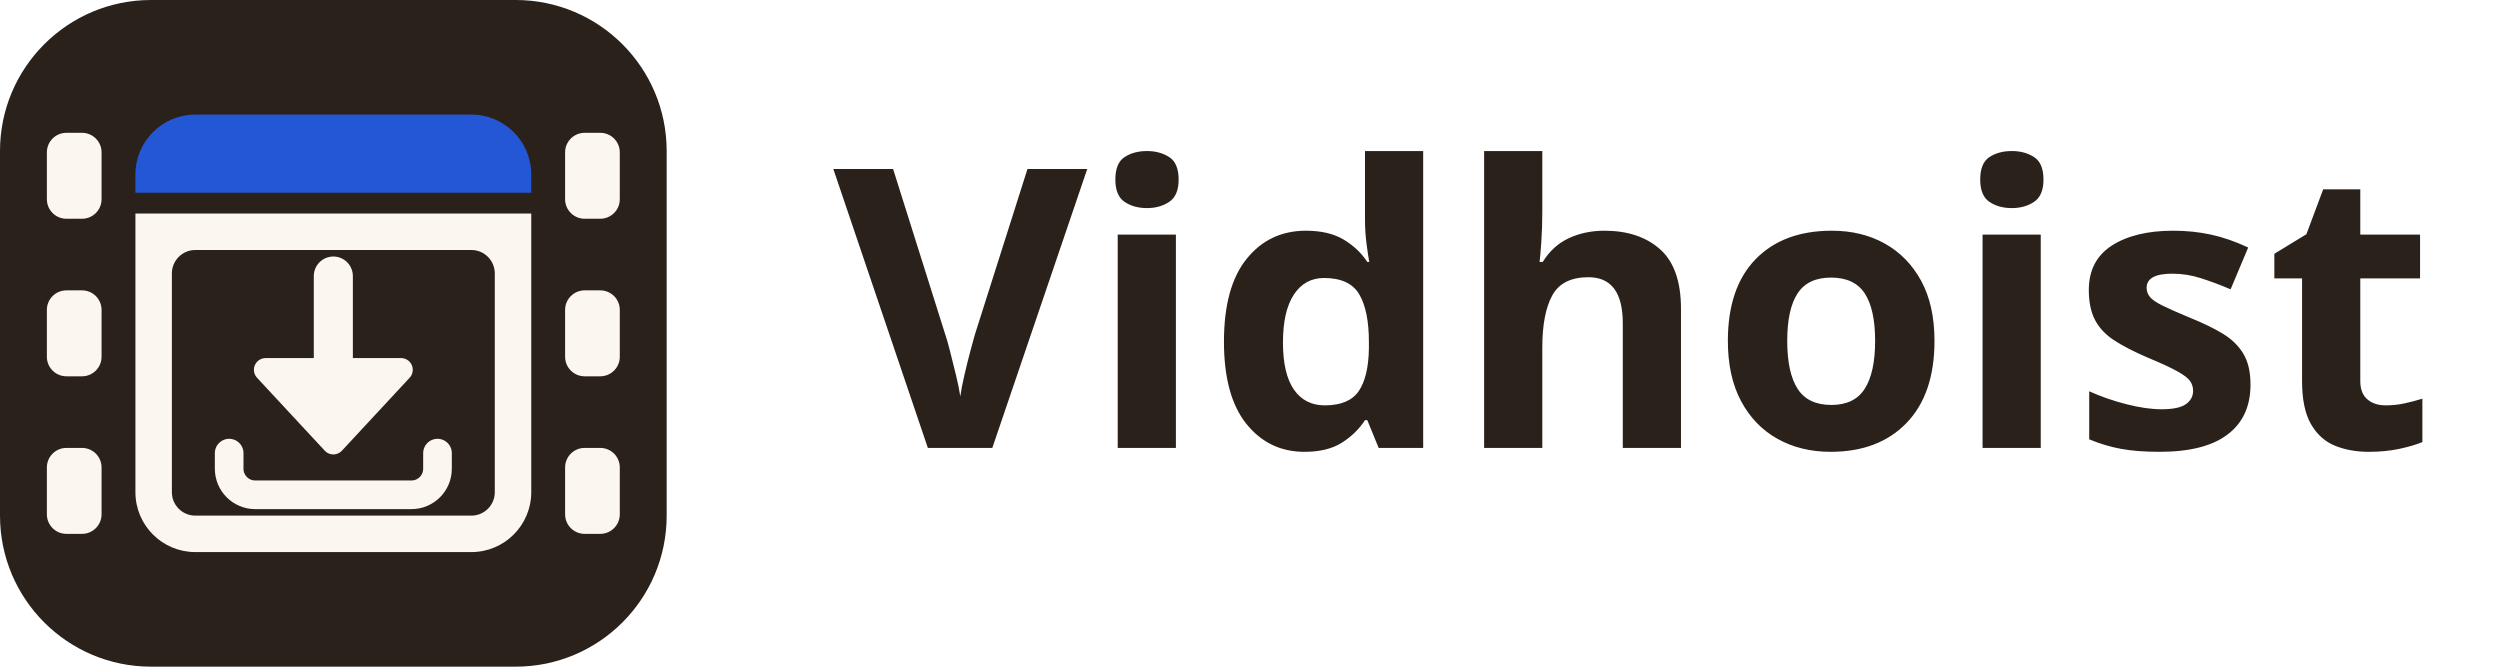
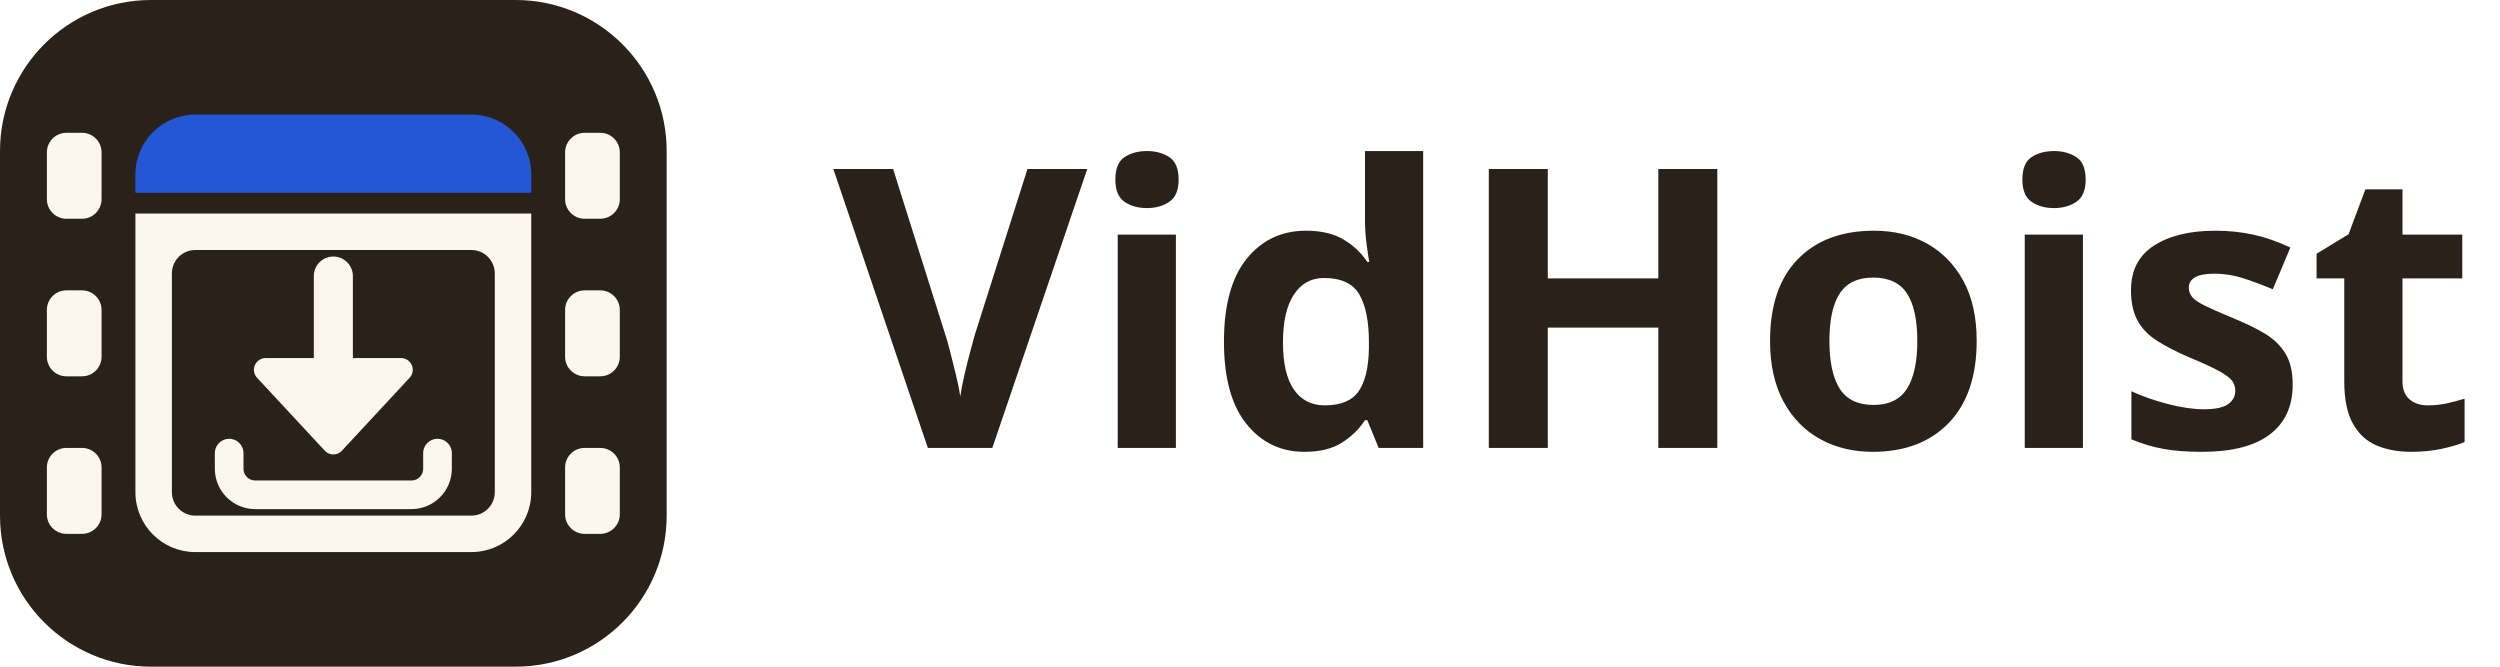
<svg xmlns="http://www.w3.org/2000/svg" viewBox="0 0 960 256" width="960" height="256">
  <g>
    <rect width="256" height="256" rx="58" fill="#2B211B" />
    <path fill="#FBF6EE" fill-rule="evenodd" d="M25.50 51.00H31.50A7.5 7.5 0 0 1 39.00 58.50V76.50A7.5 7.5 0 0 1 31.50 84.00H25.50A7.5 7.5 0 0 1 18.00 76.50V58.50A7.5 7.5 0 0 1 25.50 51.00ZM25.50 111.50H31.50A7.5 7.5 0 0 1 39.00 119.00V137.00A7.5 7.5 0 0 1 31.50 144.50H25.50A7.5 7.5 0 0 1 18.00 137.00V119.00A7.5 7.5 0 0 1 25.50 111.50ZM25.50 172.00H31.50A7.5 7.5 0 0 1 39.00 179.50V197.50A7.5 7.5 0 0 1 31.50 205.00H25.50A7.5 7.5 0 0 1 18.00 197.50V179.50A7.5 7.5 0 0 1 25.50 172.00ZM224.50 51.00H230.50A7.5 7.5 0 0 1 238.00 58.50V76.50A7.5 7.5 0 0 1 230.50 84.00H224.50A7.5 7.5 0 0 1 217.00 76.50V58.50A7.5 7.5 0 0 1 224.50 51.00ZM224.50 111.50H230.50A7.5 7.5 0 0 1 238.00 119.00V137.00A7.5 7.5 0 0 1 230.50 144.50H224.50A7.5 7.5 0 0 1 217.00 137.00V119.00A7.5 7.5 0 0 1 224.50 111.50ZM224.50 172.00H230.50A7.5 7.5 0 0 1 238.00 179.50V197.50A7.5 7.5 0 0 1 230.50 205.00H224.50A7.5 7.5 0 0 1 217.00 197.50V179.50A7.5 7.5 0 0 1 224.50 172.00ZM52 82H204V189A23 23 0 0 1 181 212H75A23 23 0 0 1 52 189ZM75 96H181A9 9 0 0 1 190 105V189A9 9 0 0 1 181 198H75A9 9 0 0 1 66 189V105A9 9 0 0 1 75 96Z" />
    <path fill="#2457D6" d="M52 74V67A23 23 0 0 1 75 44H181A23 23 0 0 1 204 67V74Z" />
    <path d="M128 106.0V148.0" stroke="#FBF6EE" stroke-width="15.0" stroke-linecap="round" fill="none" />
    <path d="M102.0 142.0H154.0L128 170.0Z" fill="#FBF6EE" stroke="#FBF6EE" stroke-width="9.0" stroke-linejoin="round" />
    <path d="M88.0 174.0V180.0A10.0 10.0 0 0 0 98.0 190.0H158.0A10.0 10.0 0 0 0 168.0 180.0V174.0" fill="none" stroke="#FBF6EE" stroke-width="11.0" stroke-linecap="round" />
  </g>
-   <text x="320" y="172" font-size="150" font-family="Manrope, 'Segoe UI', system-ui, sans-serif" font-weight="800" fill="#2B211B">Vidhoist</text>
+   <text x="320" y="172" font-size="150" font-family="Manrope, 'Segoe UI', system-ui, sans-serif" font-weight="800" fill="#2B211B">VidHoist</text>
</svg>
